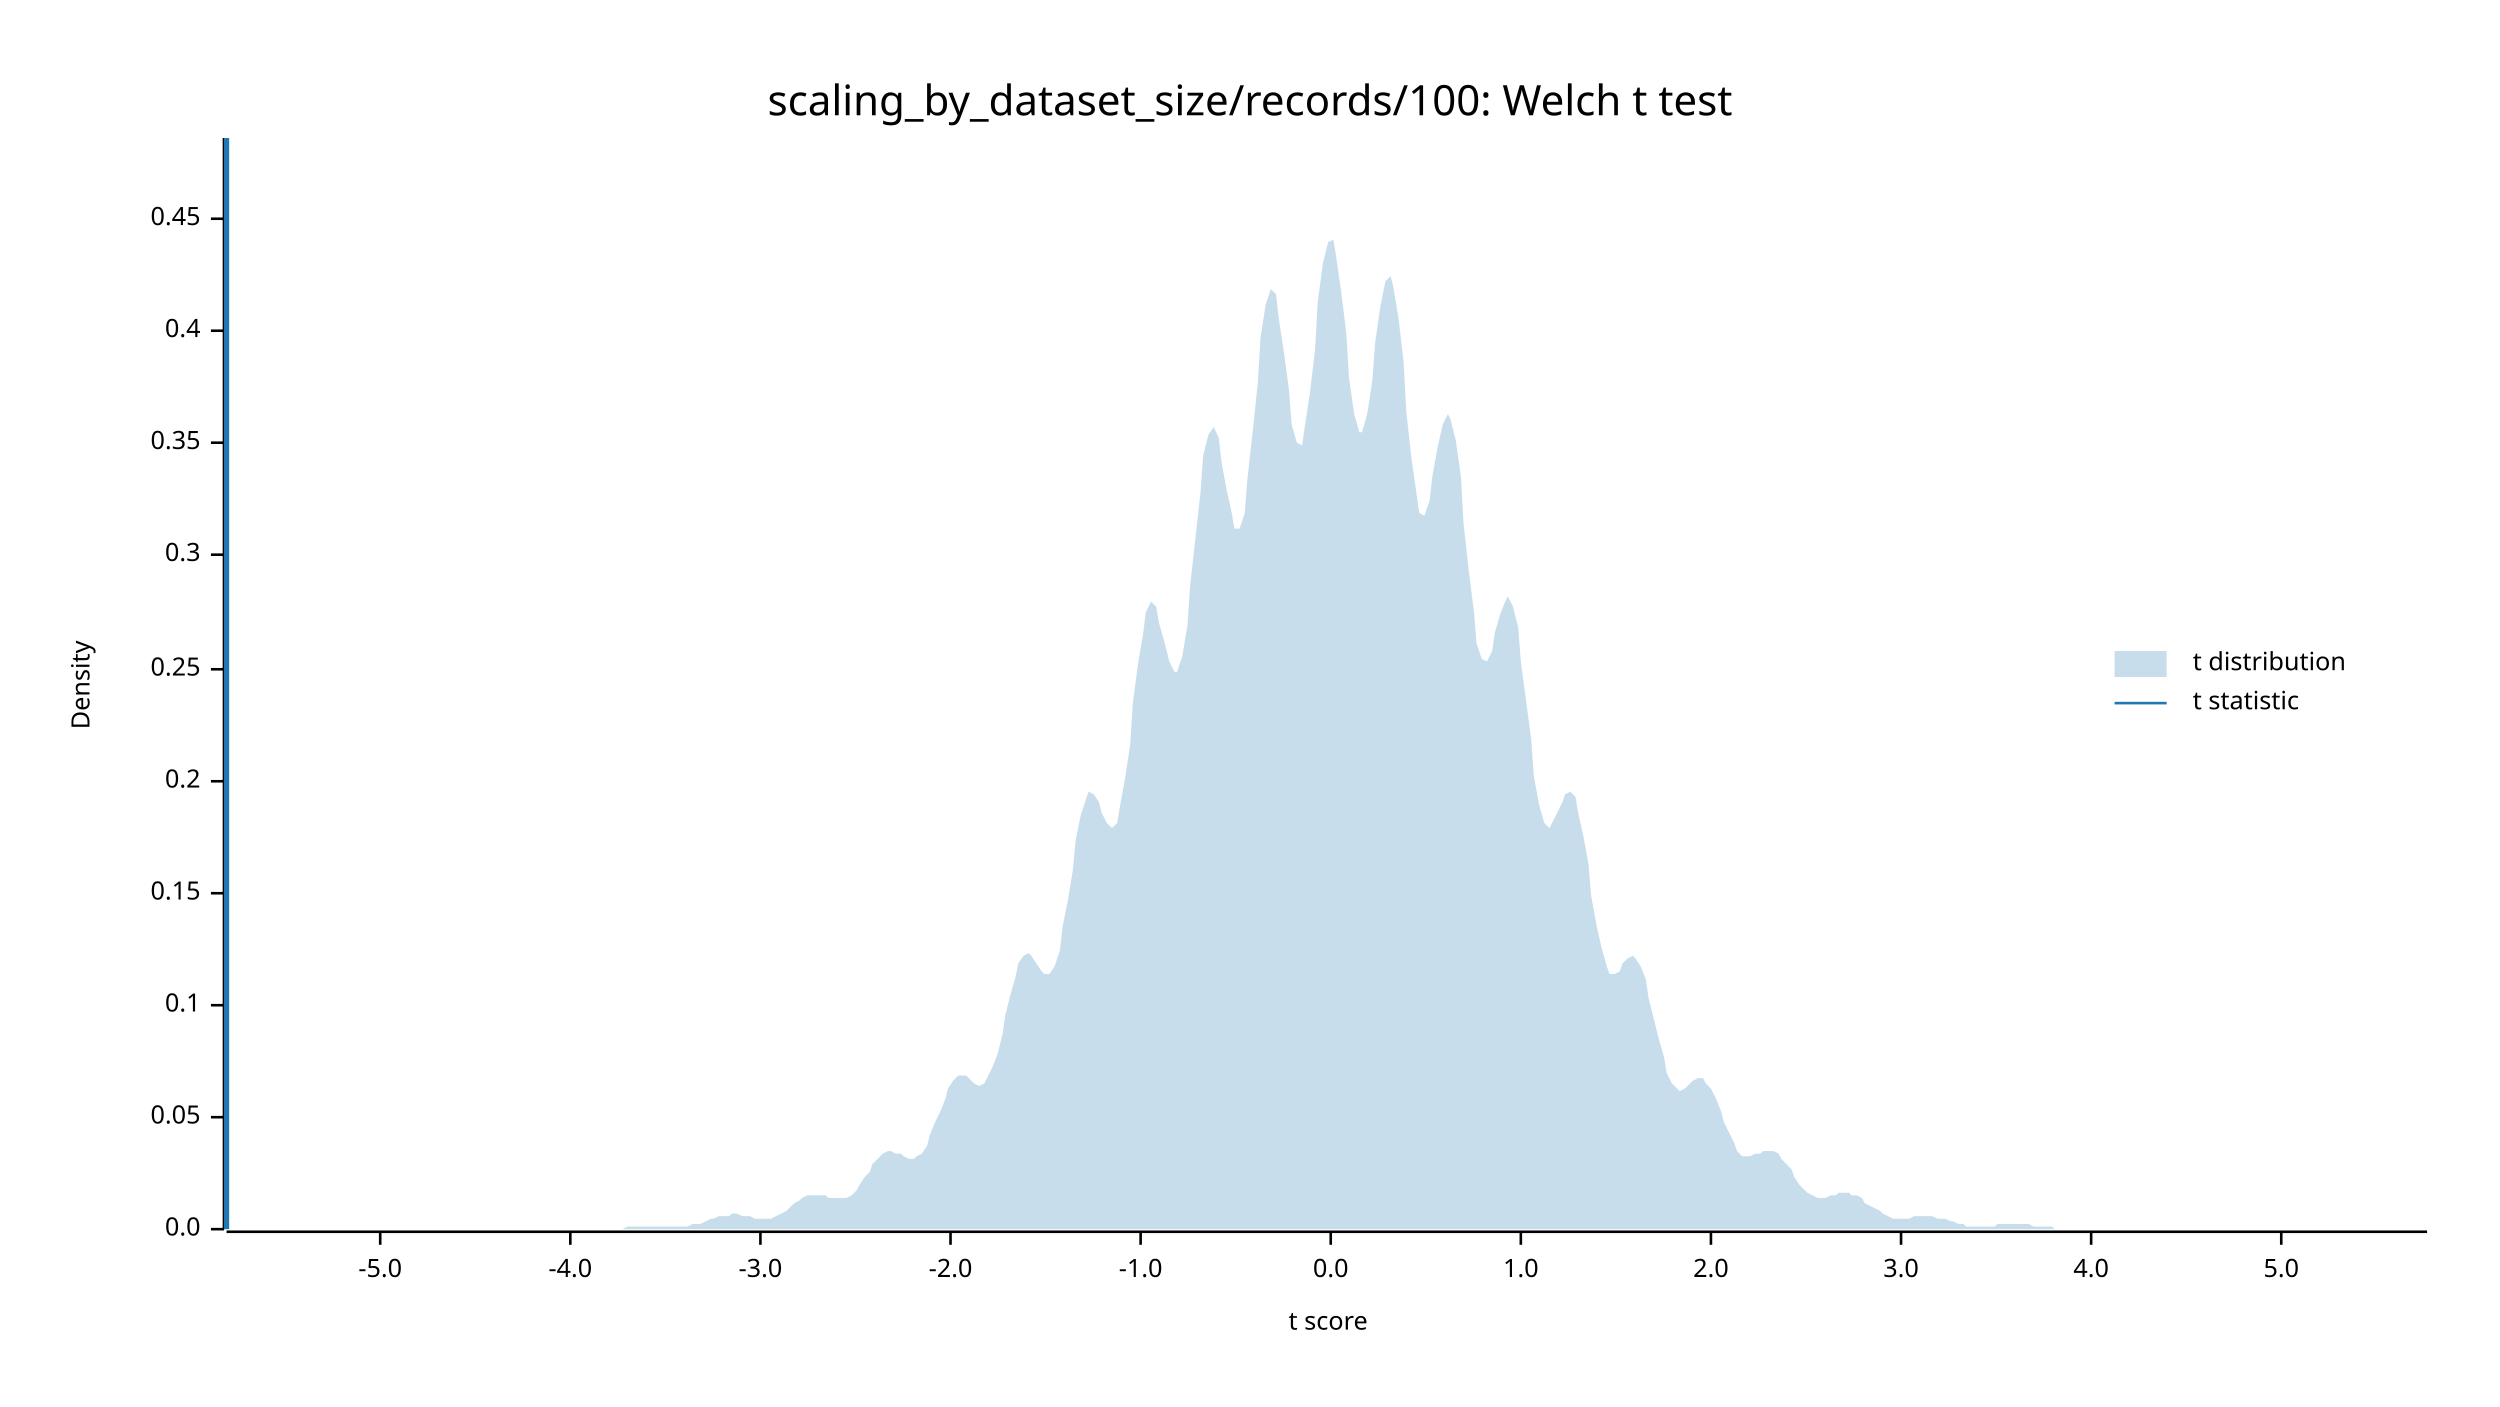
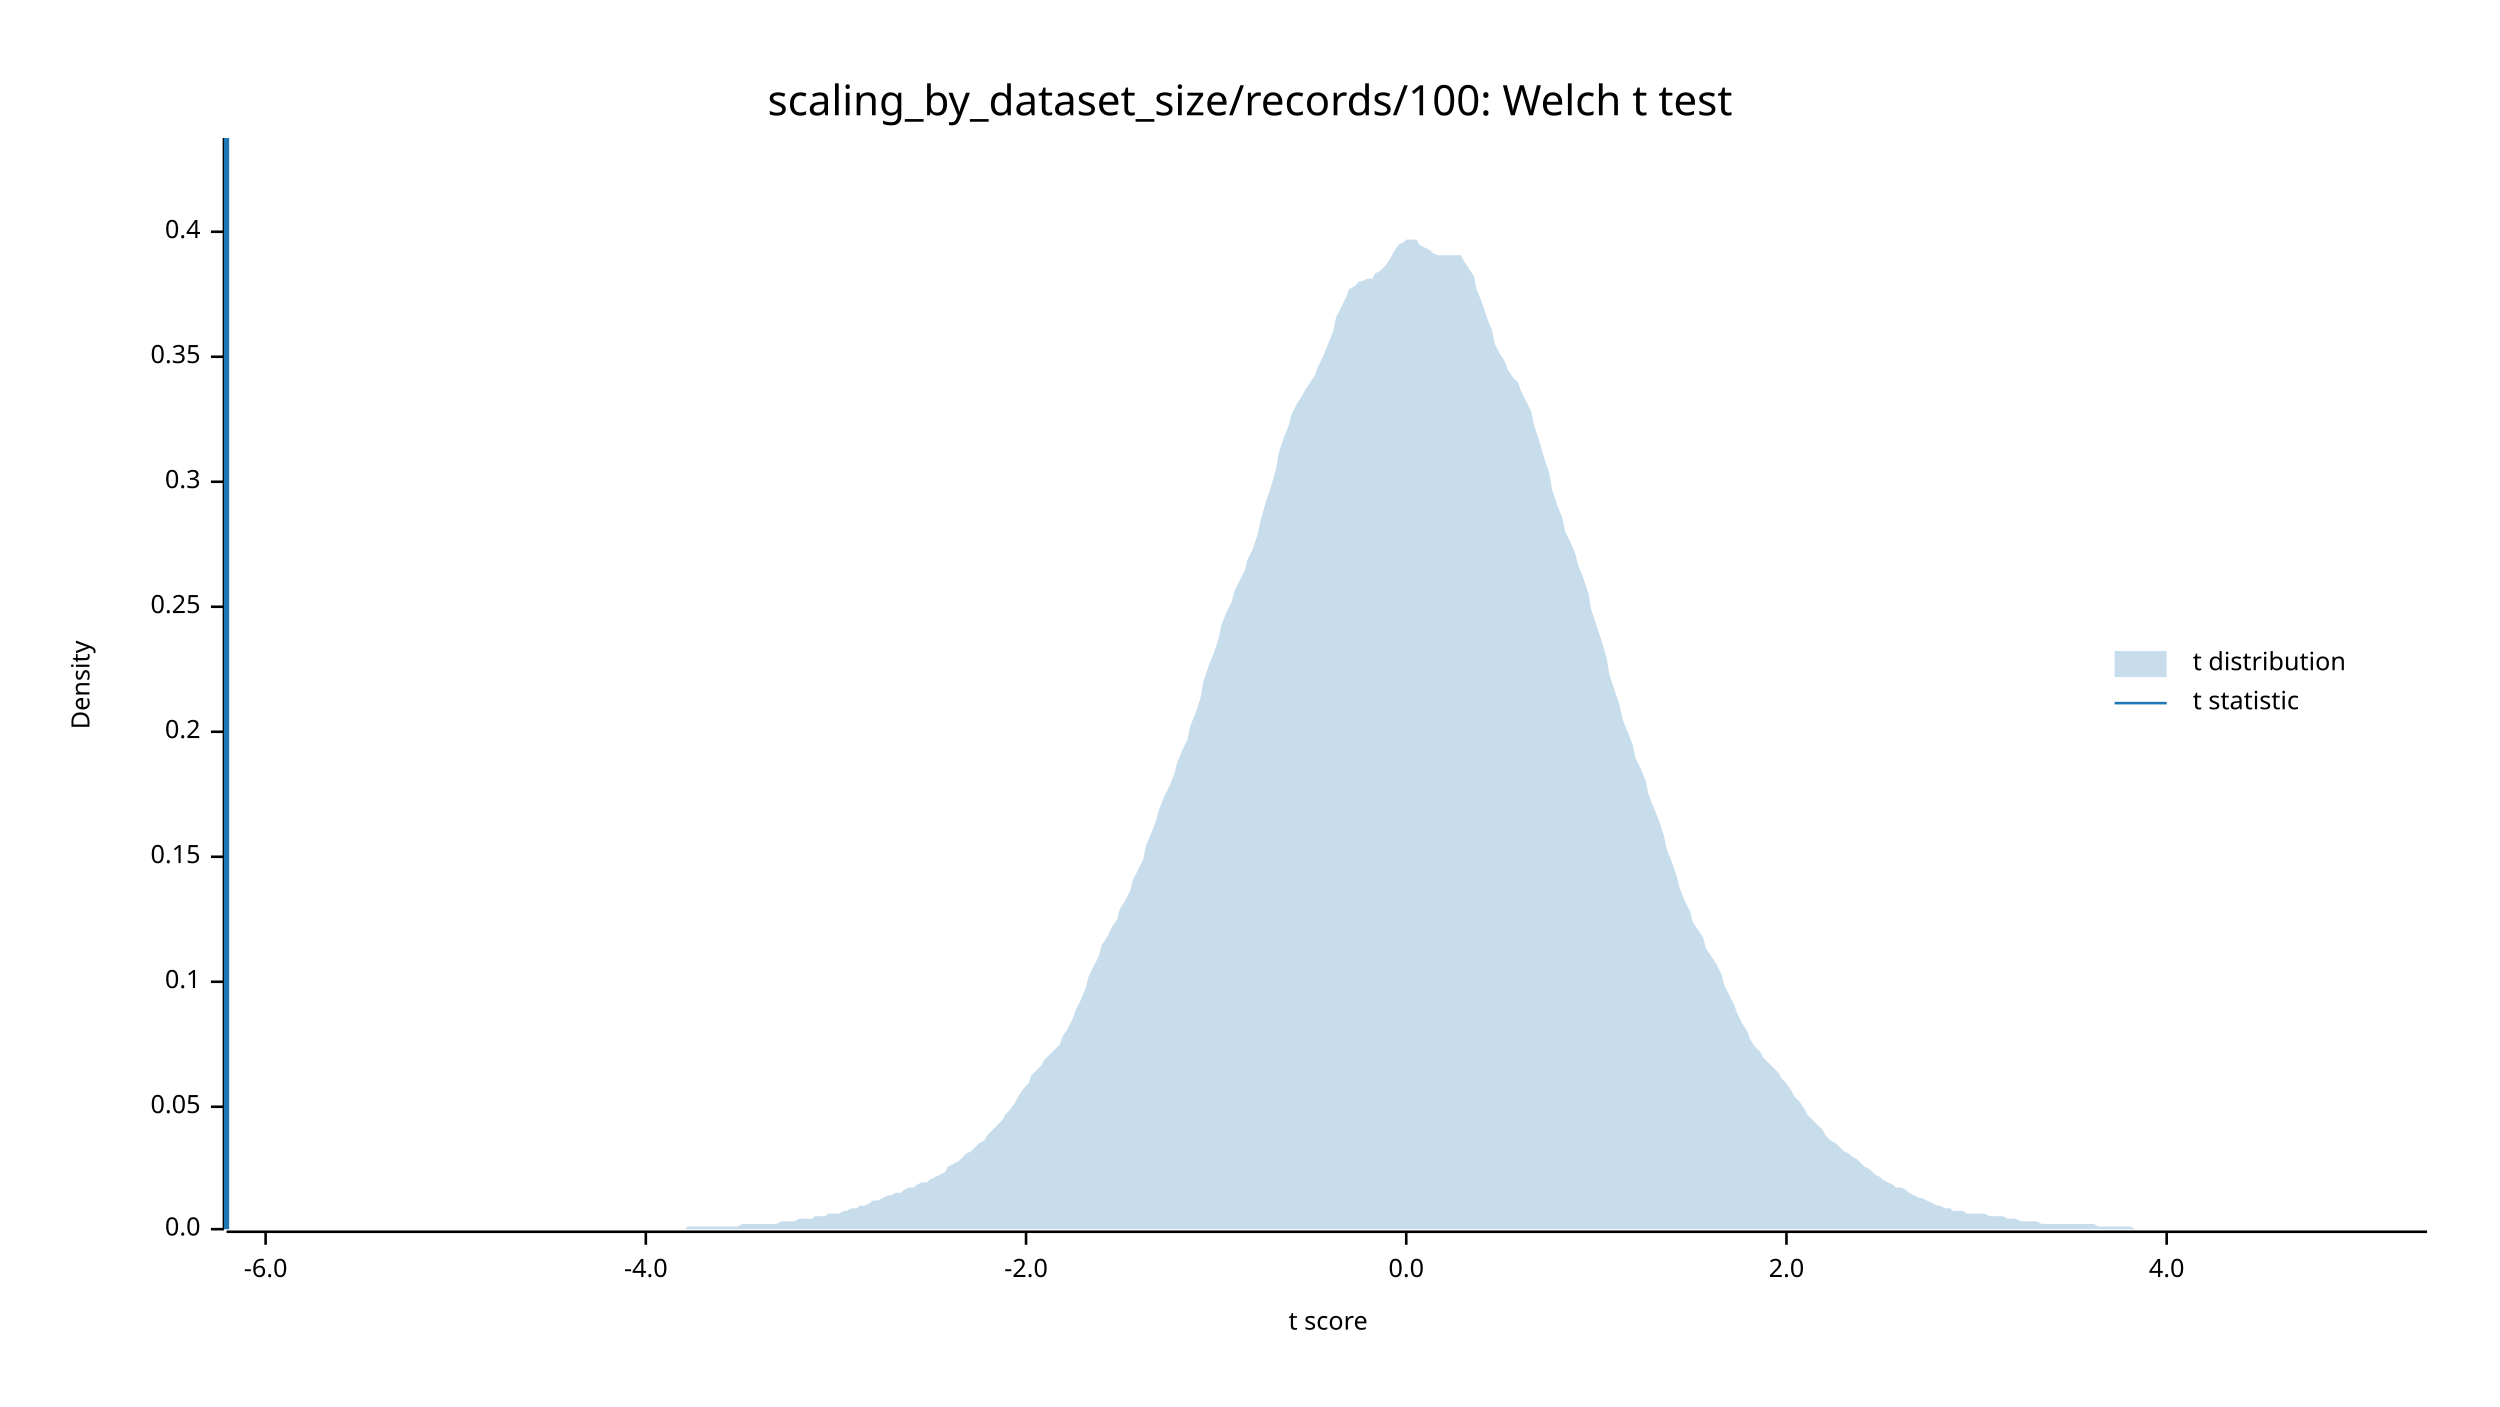
<svg xmlns="http://www.w3.org/2000/svg" width="960" height="540" viewBox="0 0 960 540">
  <text x="480" y="32" dy="0.76em" text-anchor="middle" font-family="sans-serif" font-size="16.129" opacity="1" fill="#000000">
scaling_by_dataset_size/records/100: Welch t test
</text>
  <text x="27" y="263" dy="0.76em" text-anchor="middle" font-family="sans-serif" font-size="9.677" opacity="1" fill="#000000" transform="rotate(270, 27, 263)">
Density
</text>
  <text x="510" y="513" dy="-0.5ex" text-anchor="middle" font-family="sans-serif" font-size="9.677" opacity="1" fill="#000000">
t score
</text>
  <polyline fill="none" opacity="1" stroke="#000000" stroke-width="1" points="86,53 86,472 " />
  <text x="77" y="472" dy="0.5ex" text-anchor="end" font-family="sans-serif" font-size="9.677" opacity="1" fill="#000000">
0.0
</text>
  <polyline fill="none" opacity="1" stroke="#000000" stroke-width="1" points="81,472 86,472 " />
-   <text x="77" y="429" dy="0.5ex" text-anchor="end" font-family="sans-serif" font-size="9.677" opacity="1" fill="#000000">
+   <text x="77" y="425" dy="0.5ex" text-anchor="end" font-family="sans-serif" font-size="9.677" opacity="1" fill="#000000">
0.05
</text>
-   <polyline fill="none" opacity="1" stroke="#000000" stroke-width="1" points="81,429 86,429 " />
-   <text x="77" y="386" dy="0.5ex" text-anchor="end" font-family="sans-serif" font-size="9.677" opacity="1" fill="#000000">
+   <polyline fill="none" opacity="1" stroke="#000000" stroke-width="1" points="81,425 86,425 " />
+   <text x="77" y="377" dy="0.5ex" text-anchor="end" font-family="sans-serif" font-size="9.677" opacity="1" fill="#000000">
0.1
</text>
-   <polyline fill="none" opacity="1" stroke="#000000" stroke-width="1" points="81,386 86,386 " />
-   <text x="77" y="343" dy="0.5ex" text-anchor="end" font-family="sans-serif" font-size="9.677" opacity="1" fill="#000000">
+   <polyline fill="none" opacity="1" stroke="#000000" stroke-width="1" points="81,377 86,377 " />
+   <text x="77" y="329" dy="0.5ex" text-anchor="end" font-family="sans-serif" font-size="9.677" opacity="1" fill="#000000">
0.15
</text>
-   <polyline fill="none" opacity="1" stroke="#000000" stroke-width="1" points="81,343 86,343 " />
-   <text x="77" y="300" dy="0.5ex" text-anchor="end" font-family="sans-serif" font-size="9.677" opacity="1" fill="#000000">
+   <polyline fill="none" opacity="1" stroke="#000000" stroke-width="1" points="81,329 86,329 " />
+   <text x="77" y="281" dy="0.5ex" text-anchor="end" font-family="sans-serif" font-size="9.677" opacity="1" fill="#000000">
0.2
</text>
-   <polyline fill="none" opacity="1" stroke="#000000" stroke-width="1" points="81,300 86,300 " />
-   <text x="77" y="257" dy="0.5ex" text-anchor="end" font-family="sans-serif" font-size="9.677" opacity="1" fill="#000000">
+   <polyline fill="none" opacity="1" stroke="#000000" stroke-width="1" points="81,281 86,281 " />
+   <text x="77" y="233" dy="0.5ex" text-anchor="end" font-family="sans-serif" font-size="9.677" opacity="1" fill="#000000">
0.25
</text>
-   <polyline fill="none" opacity="1" stroke="#000000" stroke-width="1" points="81,257 86,257 " />
-   <text x="77" y="213" dy="0.5ex" text-anchor="end" font-family="sans-serif" font-size="9.677" opacity="1" fill="#000000">
+   <polyline fill="none" opacity="1" stroke="#000000" stroke-width="1" points="81,233 86,233 " />
+   <text x="77" y="185" dy="0.5ex" text-anchor="end" font-family="sans-serif" font-size="9.677" opacity="1" fill="#000000">
0.3
</text>
-   <polyline fill="none" opacity="1" stroke="#000000" stroke-width="1" points="81,213 86,213 " />
-   <text x="77" y="170" dy="0.5ex" text-anchor="end" font-family="sans-serif" font-size="9.677" opacity="1" fill="#000000">
+   <polyline fill="none" opacity="1" stroke="#000000" stroke-width="1" points="81,185 86,185 " />
+   <text x="77" y="137" dy="0.5ex" text-anchor="end" font-family="sans-serif" font-size="9.677" opacity="1" fill="#000000">
0.35
</text>
-   <polyline fill="none" opacity="1" stroke="#000000" stroke-width="1" points="81,170 86,170 " />
-   <text x="77" y="127" dy="0.5ex" text-anchor="end" font-family="sans-serif" font-size="9.677" opacity="1" fill="#000000">
+   <polyline fill="none" opacity="1" stroke="#000000" stroke-width="1" points="81,137 86,137 " />
+   <text x="77" y="89" dy="0.5ex" text-anchor="end" font-family="sans-serif" font-size="9.677" opacity="1" fill="#000000">
0.4
</text>
-   <polyline fill="none" opacity="1" stroke="#000000" stroke-width="1" points="81,127 86,127 " />
-   <text x="77" y="84" dy="0.5ex" text-anchor="end" font-family="sans-serif" font-size="9.677" opacity="1" fill="#000000">
- 0.45
+   <polyline fill="none" opacity="1" stroke="#000000" stroke-width="1" points="81,89 86,89 " />
+   <polyline fill="none" opacity="1" stroke="#000000" stroke-width="1" points="87,473 932,473 " />
+   <text x="102" y="483" dy="0.76em" text-anchor="middle" font-family="sans-serif" font-size="9.677" opacity="1" fill="#000000">
+ -6.0
</text>
-   <polyline fill="none" opacity="1" stroke="#000000" stroke-width="1" points="81,84 86,84 " />
-   <polyline fill="none" opacity="1" stroke="#000000" stroke-width="1" points="87,473 932,473 " />
-   <text x="146" y="483" dy="0.76em" text-anchor="middle" font-family="sans-serif" font-size="9.677" opacity="1" fill="#000000">
- -5.0
- </text>
-   <polyline fill="none" opacity="1" stroke="#000000" stroke-width="1" points="146,473 146,478 " />
-   <text x="219" y="483" dy="0.76em" text-anchor="middle" font-family="sans-serif" font-size="9.677" opacity="1" fill="#000000">
+   <polyline fill="none" opacity="1" stroke="#000000" stroke-width="1" points="102,473 102,478 " />
+   <text x="248" y="483" dy="0.76em" text-anchor="middle" font-family="sans-serif" font-size="9.677" opacity="1" fill="#000000">
-4.0
</text>
-   <polyline fill="none" opacity="1" stroke="#000000" stroke-width="1" points="219,473 219,478 " />
-   <text x="292" y="483" dy="0.76em" text-anchor="middle" font-family="sans-serif" font-size="9.677" opacity="1" fill="#000000">
- -3.0
- </text>
-   <polyline fill="none" opacity="1" stroke="#000000" stroke-width="1" points="292,473 292,478 " />
-   <text x="365" y="483" dy="0.76em" text-anchor="middle" font-family="sans-serif" font-size="9.677" opacity="1" fill="#000000">
+   <polyline fill="none" opacity="1" stroke="#000000" stroke-width="1" points="248,473 248,478 " />
+   <text x="394" y="483" dy="0.76em" text-anchor="middle" font-family="sans-serif" font-size="9.677" opacity="1" fill="#000000">
-2.0
</text>
-   <polyline fill="none" opacity="1" stroke="#000000" stroke-width="1" points="365,473 365,478 " />
-   <text x="438" y="483" dy="0.76em" text-anchor="middle" font-family="sans-serif" font-size="9.677" opacity="1" fill="#000000">
- -1.0
- </text>
-   <polyline fill="none" opacity="1" stroke="#000000" stroke-width="1" points="438,473 438,478 " />
-   <text x="511" y="483" dy="0.76em" text-anchor="middle" font-family="sans-serif" font-size="9.677" opacity="1" fill="#000000">
+   <polyline fill="none" opacity="1" stroke="#000000" stroke-width="1" points="394,473 394,478 " />
+   <text x="540" y="483" dy="0.76em" text-anchor="middle" font-family="sans-serif" font-size="9.677" opacity="1" fill="#000000">
0.0
</text>
-   <polyline fill="none" opacity="1" stroke="#000000" stroke-width="1" points="511,473 511,478 " />
-   <text x="584" y="483" dy="0.76em" text-anchor="middle" font-family="sans-serif" font-size="9.677" opacity="1" fill="#000000">
- 1.0
- </text>
-   <polyline fill="none" opacity="1" stroke="#000000" stroke-width="1" points="584,473 584,478 " />
-   <text x="657" y="483" dy="0.76em" text-anchor="middle" font-family="sans-serif" font-size="9.677" opacity="1" fill="#000000">
+   <polyline fill="none" opacity="1" stroke="#000000" stroke-width="1" points="540,473 540,478 " />
+   <text x="686" y="483" dy="0.76em" text-anchor="middle" font-family="sans-serif" font-size="9.677" opacity="1" fill="#000000">
2.0
</text>
-   <polyline fill="none" opacity="1" stroke="#000000" stroke-width="1" points="657,473 657,478 " />
-   <text x="730" y="483" dy="0.76em" text-anchor="middle" font-family="sans-serif" font-size="9.677" opacity="1" fill="#000000">
- 3.0
- </text>
-   <polyline fill="none" opacity="1" stroke="#000000" stroke-width="1" points="730,473 730,478 " />
-   <text x="803" y="483" dy="0.76em" text-anchor="middle" font-family="sans-serif" font-size="9.677" opacity="1" fill="#000000">
+   <polyline fill="none" opacity="1" stroke="#000000" stroke-width="1" points="686,473 686,478 " />
+   <text x="832" y="483" dy="0.76em" text-anchor="middle" font-family="sans-serif" font-size="9.677" opacity="1" fill="#000000">
4.0
</text>
-   <polyline fill="none" opacity="1" stroke="#000000" stroke-width="1" points="803,473 803,478 " />
-   <text x="876" y="483" dy="0.76em" text-anchor="middle" font-family="sans-serif" font-size="9.677" opacity="1" fill="#000000">
- 5.0
- </text>
-   <polyline fill="none" opacity="1" stroke="#000000" stroke-width="1" points="876,473 876,478 " />
-   <polygon opacity="0.25" fill="#1F78B4" points="87,472 88,472 90,472 92,472 93,472 95,472 97,472 98,472 100,472 102,472 103,472 105,472 107,472 109,472 110,472 112,472 114,472 115,472 117,472 119,472 120,472 122,472 124,472 125,472 127,472 129,472 131,472 132,472 134,472 136,472 137,472 139,472 141,472 142,472 144,472 146,472 147,472 149,472 151,472 153,472 154,472 156,472 158,472 159,472 161,472 163,472 164,472 166,472 168,472 169,472 171,472 173,472 175,472 176,472 178,472 180,472 181,472 183,472 185,472 186,472 188,472 190,472 191,472 193,472 195,472 197,472 198,472 200,472 202,472 203,472 205,472 207,472 208,472 210,472 212,472 214,472 215,472 217,472 219,472 220,472 222,472 224,472 225,472 227,472 229,472 230,472 232,472 234,472 236,472 237,472 239,472 241,471 242,471 244,471 246,471 247,471 249,471 251,471 252,471 254,471 256,471 258,471 259,471 261,471 263,471 264,471 266,470 268,470 269,470 271,469 273,468 274,468 276,467 278,467 280,467 281,466 283,466 285,467 286,467 288,467 290,468 291,468 293,468 295,468 296,468 298,467 300,466 302,465 303,464 305,462 307,461 308,460 310,459 312,459 313,459 315,459 317,459 318,460 320,460 322,460 324,460 325,460 327,459 329,457 330,455 332,452 334,450 335,447 337,445 339,443 341,442 342,442 344,443 346,443 347,444 349,445 351,445 352,444 354,443 356,440 357,436 359,431 361,427 363,422 364,418 366,415 368,413 369,413 371,413 373,415 374,416 376,417 378,416 379,414 381,410 383,405 385,397 386,390 388,382 390,375 391,370 393,367 395,366 396,367 398,370 400,373 401,374 403,374 405,371 407,365 408,356 410,346 412,334 413,323 415,313 417,307 418,304 420,305 422,308 423,312 425,316 427,318 429,316 430,310 432,299 434,286 435,270 437,255 439,243 440,235 442,231 444,233 445,239 447,246 449,254 451,258 452,258 454,252 456,240 457,225 459,207 461,189 462,175 464,167 466,164 468,168 469,177 471,188 473,197 474,203 476,203 478,197 479,184 481,166 483,147 484,130 486,117 488,111 490,113 491,122 493,135 495,150 496,163 498,170 500,171 501,164 503,151 505,134 506,116 508,101 510,93 512,92 513,98 515,112 517,128 518,145 520,159 522,166 523,166 525,159 527,146 528,132 530,118 532,108 534,106 535,110 537,122 539,139 540,158 542,176 544,190 545,197 547,198 549,192 550,183 552,172 554,163 556,159 557,161 559,169 561,183 562,201 564,219 566,235 567,247 569,253 571,254 573,250 574,243 576,236 578,231 579,229 581,233 583,241 584,254 586,269 588,284 589,298 591,309 593,316 595,318 596,316 598,312 600,308 601,305 603,304 605,306 606,312 608,321 610,332 611,344 613,355 615,364 617,371 618,374 620,374 622,373 623,370 625,368 627,367 628,368 630,371 632,376 633,383 635,391 637,399 639,406 640,412 642,416 644,418 645,419 647,418 649,416 650,415 652,414 654,414 655,416 657,418 659,422 661,427 662,431 664,435 666,439 667,442 669,444 671,444 672,444 674,443 676,443 677,442 679,442 681,442 683,443 684,445 686,447 688,449 689,452 691,455 693,457 694,458 696,459 698,460 700,460 701,460 703,459 705,459 706,458 708,458 710,458 711,459 713,459 715,460 716,462 718,463 720,464 722,465 723,466 725,467 727,468 728,468 730,468 732,468 733,468 735,467 737,467 738,467 740,467 742,467 744,468 745,468 747,468 749,469 750,469 752,470 754,470 755,471 757,471 759,471 760,471 762,471 764,471 766,471 767,470 769,470 771,470 772,470 774,470 776,470 777,470 779,470 781,471 782,471 784,471 786,471 788,471 789,472 791,472 793,472 794,472 796,472 798,472 799,472 801,472 803,472 804,472 806,472 808,472 810,472 811,472 813,472 815,472 816,472 818,472 820,472 821,472 823,472 825,472 827,472 828,472 830,472 832,472 833,472 835,472 837,472 838,472 840,472 842,472 843,472 845,472 847,472 849,472 850,472 852,472 854,472 855,472 857,472 859,472 860,472 862,472 864,472 865,472 867,472 869,472 871,472 872,472 874,472 876,472 877,472 879,472 881,472 882,472 884,472 886,472 887,472 889,472 891,472 893,472 894,472 896,472 898,472 899,472 901,472 903,472 904,472 906,472 908,472 909,472 911,472 913,472 915,472 916,472 918,472 920,472 921,472 923,472 925,472 926,472 928,472 930,472 932,472 932,472 87,472 " />
+   <polyline fill="none" opacity="1" stroke="#000000" stroke-width="1" points="832,473 832,478 " />
+   <polygon opacity="0.25" fill="#1F78B4" points="87,472 88,472 90,472 92,472 93,472 95,472 97,472 98,472 100,472 102,472 103,472 105,472 107,472 109,472 110,472 112,472 114,472 115,472 117,472 119,472 120,472 122,472 124,472 125,472 127,472 129,472 131,472 132,472 134,472 136,472 137,472 139,472 141,472 142,472 144,472 146,472 147,472 149,472 151,472 153,472 154,472 156,472 158,472 159,472 161,472 163,472 164,472 166,472 168,472 169,472 171,472 173,472 175,472 176,472 178,472 180,472 181,472 183,472 185,472 186,472 188,472 190,472 191,472 193,472 195,472 197,472 198,472 200,472 202,472 203,472 205,472 207,472 208,472 210,472 212,472 214,472 215,472 217,472 219,472 220,472 222,472 224,472 225,472 227,472 229,472 230,472 232,472 234,472 236,472 237,472 239,472 241,472 242,472 244,472 246,472 247,472 249,472 251,472 252,472 254,472 256,472 258,472 259,472 261,472 263,472 264,471 266,471 268,471 269,471 271,471 273,471 274,471 276,471 278,471 280,471 281,471 283,471 285,470 286,470 288,470 290,470 291,470 293,470 295,470 296,470 298,470 300,469 302,469 303,469 305,469 307,468 308,468 310,468 312,468 313,467 315,467 317,467 318,466 320,466 322,466 324,465 325,465 327,464 329,464 330,463 332,463 334,462 335,461 337,461 339,460 341,459 342,459 344,458 346,458 347,457 349,456 351,456 352,455 354,454 356,454 357,453 359,452 361,451 363,450 364,448 366,447 368,446 369,445 371,443 373,442 374,441 376,439 378,438 379,436 381,434 383,432 385,430 386,428 388,426 390,423 391,421 393,418 395,416 396,413 398,411 400,409 401,407 403,405 405,403 407,401 408,398 410,395 412,391 413,388 415,384 417,379 418,375 420,371 422,367 423,363 425,360 427,356 429,353 430,349 432,346 434,342 435,338 437,334 439,330 440,325 442,320 444,315 445,311 447,306 449,302 451,297 452,293 454,288 456,284 457,279 459,274 461,268 462,262 464,256 466,251 468,245 469,240 471,235 473,231 474,227 476,223 478,219 479,215 481,211 483,205 484,200 486,193 488,187 490,180 491,174 493,168 495,163 496,159 498,155 500,152 501,150 503,147 505,144 506,141 508,137 510,132 512,127 513,122 515,118 517,114 518,111 520,110 522,108 523,108 525,107 527,107 528,105 530,104 532,102 534,99 535,97 537,94 539,93 540,92 542,92 544,92 545,94 547,95 549,96 550,97 552,98 554,98 556,98 557,98 559,98 561,98 562,100 564,103 566,106 567,111 569,116 571,122 573,127 574,132 576,136 578,139 579,142 581,145 583,147 584,150 586,154 588,158 589,163 591,169 593,176 595,182 596,188 598,194 600,199 601,204 603,208 605,213 606,217 608,222 610,228 611,234 613,240 615,246 617,253 618,259 620,265 622,271 623,276 625,281 627,286 628,291 630,295 632,300 633,305 635,310 637,315 639,321 640,326 642,331 644,337 645,341 647,346 649,350 650,354 652,357 654,360 655,364 657,367 659,370 661,374 662,378 664,382 666,386 667,389 669,393 671,396 672,399 674,402 676,404 677,406 679,408 681,410 683,412 684,414 686,416 688,419 689,421 691,423 693,426 694,428 696,430 698,432 700,434 701,436 703,438 705,439 706,440 708,442 710,443 711,444 713,445 715,447 716,448 718,449 720,451 722,452 723,453 725,454 727,455 728,456 730,456 732,457 733,458 735,459 737,460 738,460 740,461 742,462 744,463 745,463 747,464 749,464 750,465 752,465 754,465 755,466 757,466 759,466 760,466 762,466 764,467 766,467 767,467 769,467 771,468 772,468 774,468 776,469 777,469 779,469 781,469 782,469 784,470 786,470 788,470 789,470 791,470 793,470 794,470 796,470 798,470 799,470 801,470 803,470 804,470 806,471 808,471 810,471 811,471 813,471 815,471 816,471 818,471 820,472 821,472 823,472 825,472 827,472 828,472 830,472 832,472 833,472 835,472 837,472 838,472 840,472 842,472 843,472 845,472 847,472 849,472 850,472 852,472 854,472 855,472 857,472 859,472 860,472 862,472 864,472 865,472 867,472 869,472 871,472 872,472 874,472 876,472 877,472 879,472 881,472 882,472 884,472 886,472 887,472 889,472 891,472 893,472 894,472 896,472 898,472 899,472 901,472 903,472 904,472 906,472 908,472 909,472 911,472 913,472 915,472 916,472 918,472 920,472 921,472 923,472 925,472 926,472 928,472 930,472 932,472 932,472 87,472 " />
  <polyline fill="none" opacity="1" stroke="#1F78B4" stroke-width="2" points="87,472 87,53 " />
  <text x="842" y="250" dy="0.76em" text-anchor="start" font-family="sans-serif" font-size="9.677" opacity="1" fill="#000000">
t distribution
</text>
  <text x="842" y="265" dy="0.76em" text-anchor="start" font-family="sans-serif" font-size="9.677" opacity="1" fill="#000000">
t statistic
</text>
  <rect x="812" y="250" width="20" height="10" opacity="0.25" fill="#1F78B4" stroke="none" />
  <polyline fill="none" opacity="1" stroke="#1F78B4" stroke-width="1" points="812,270 832,270 " />
</svg>
